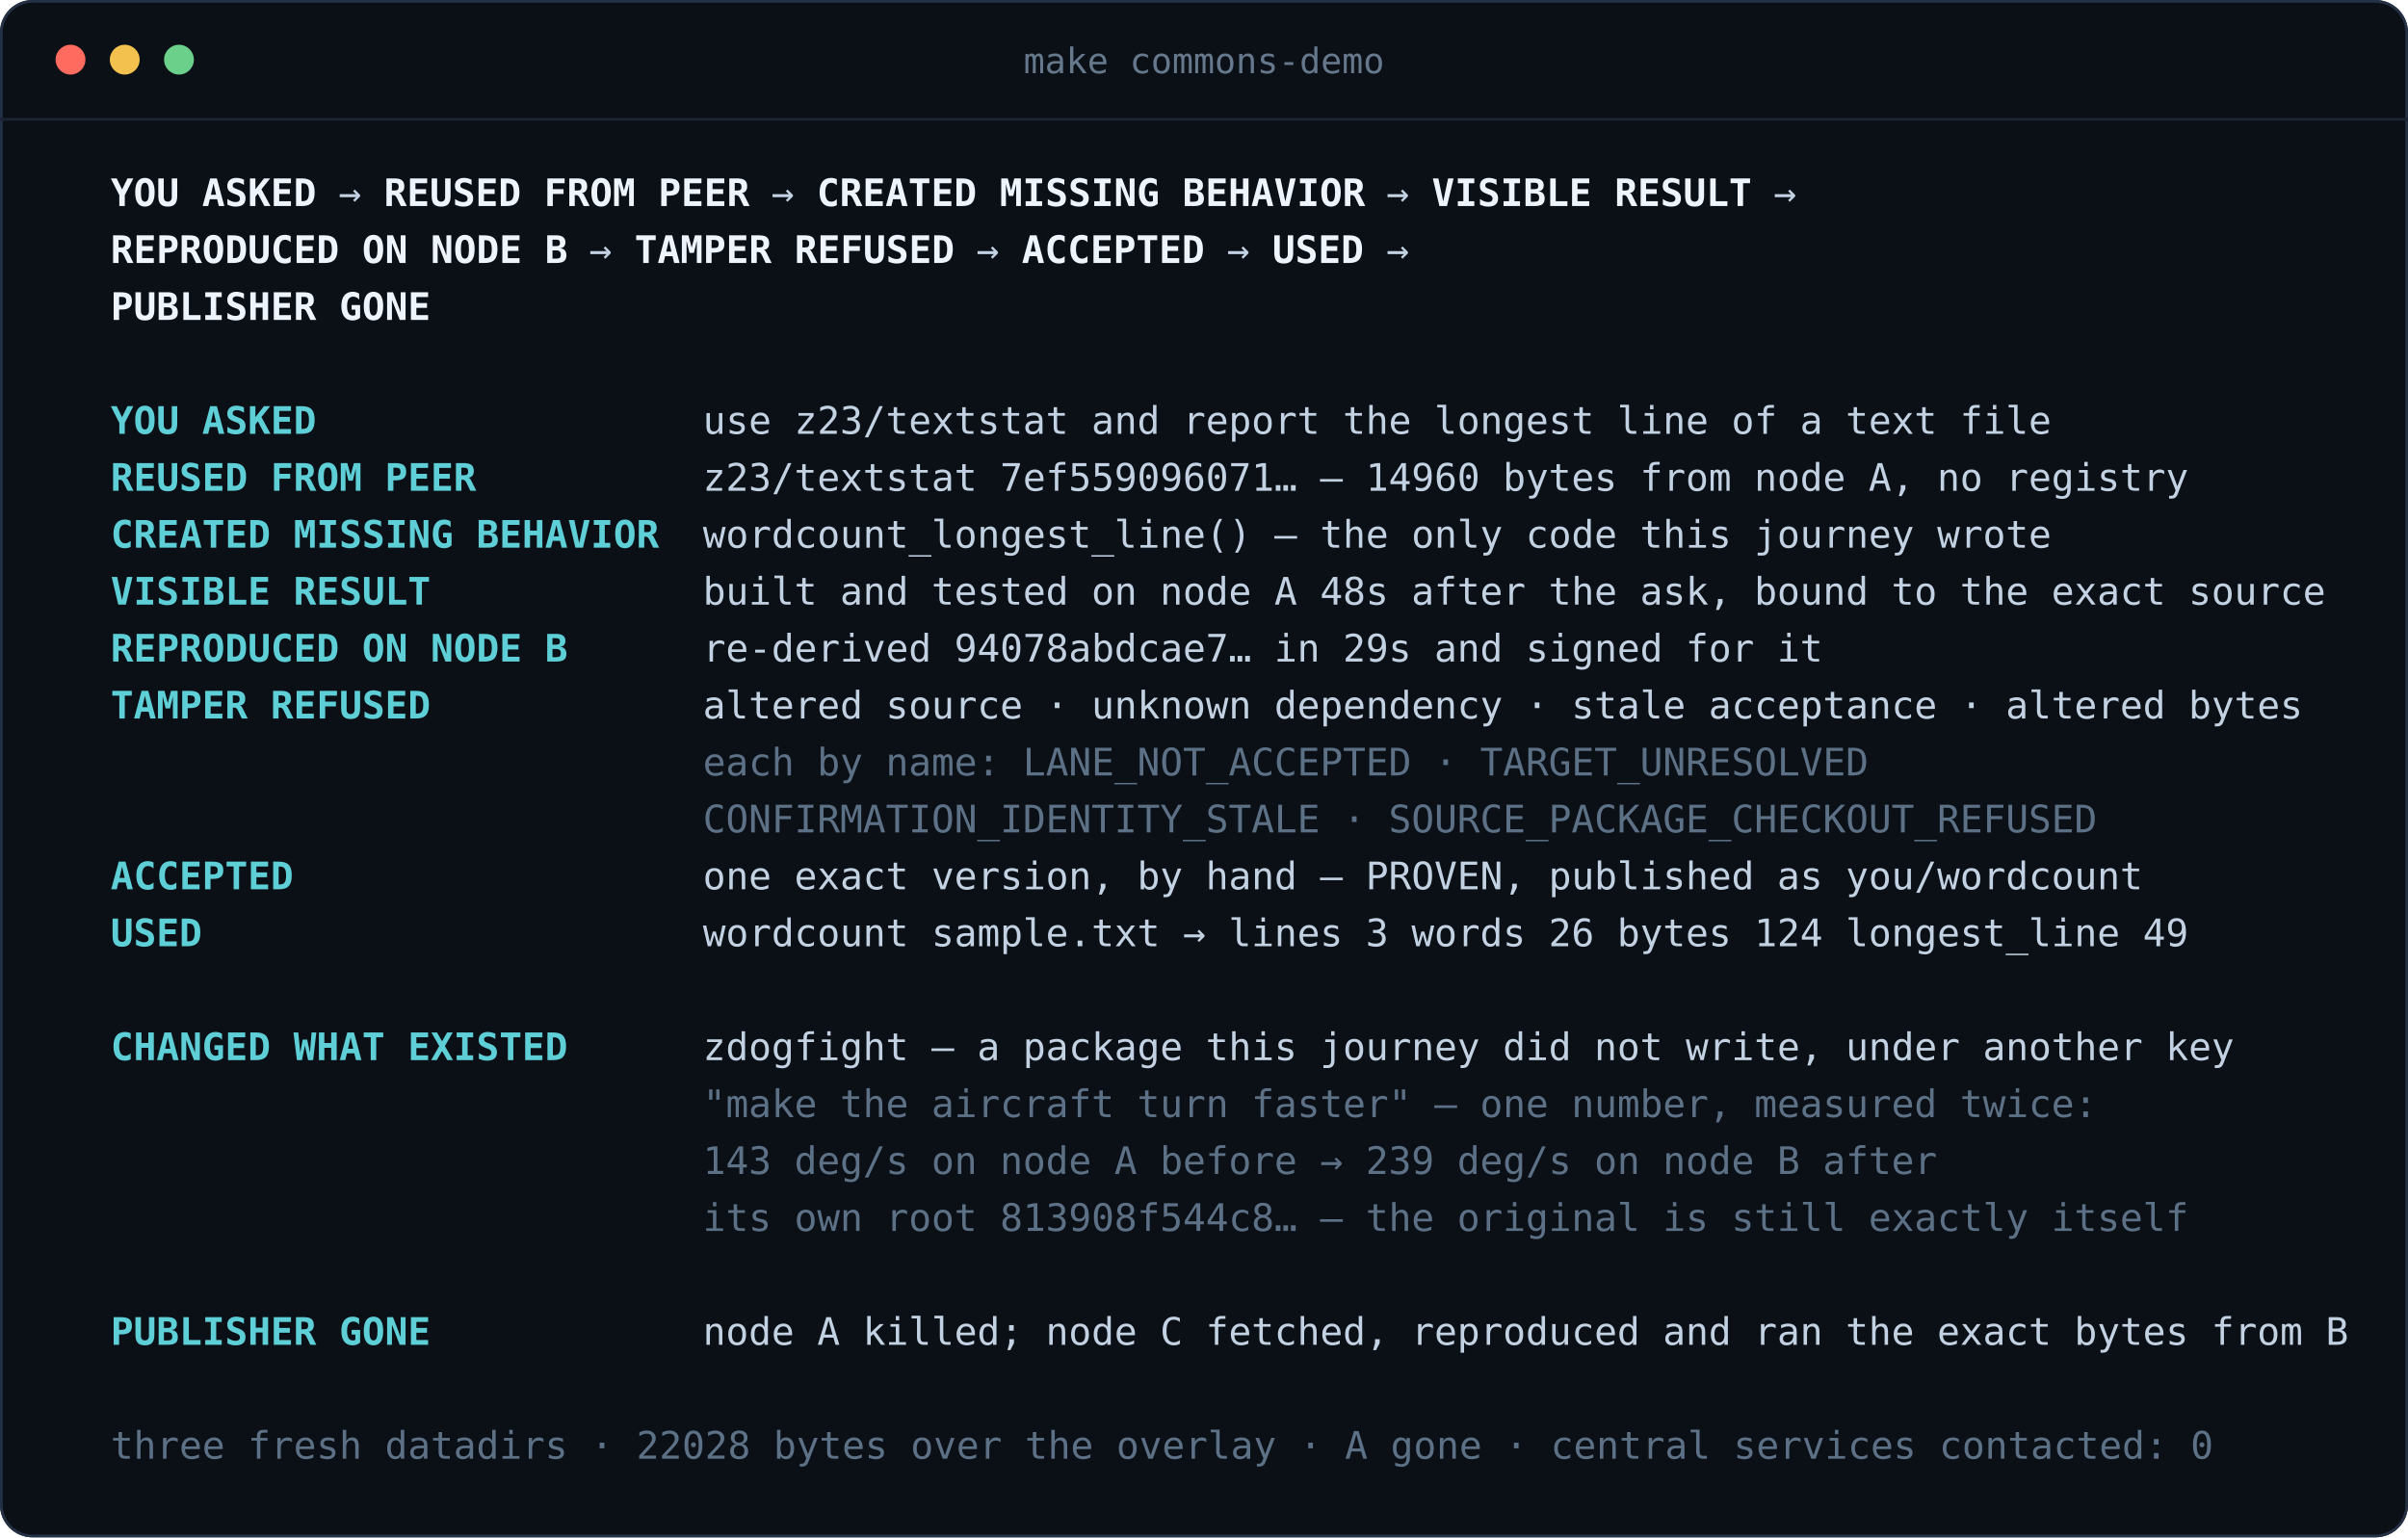
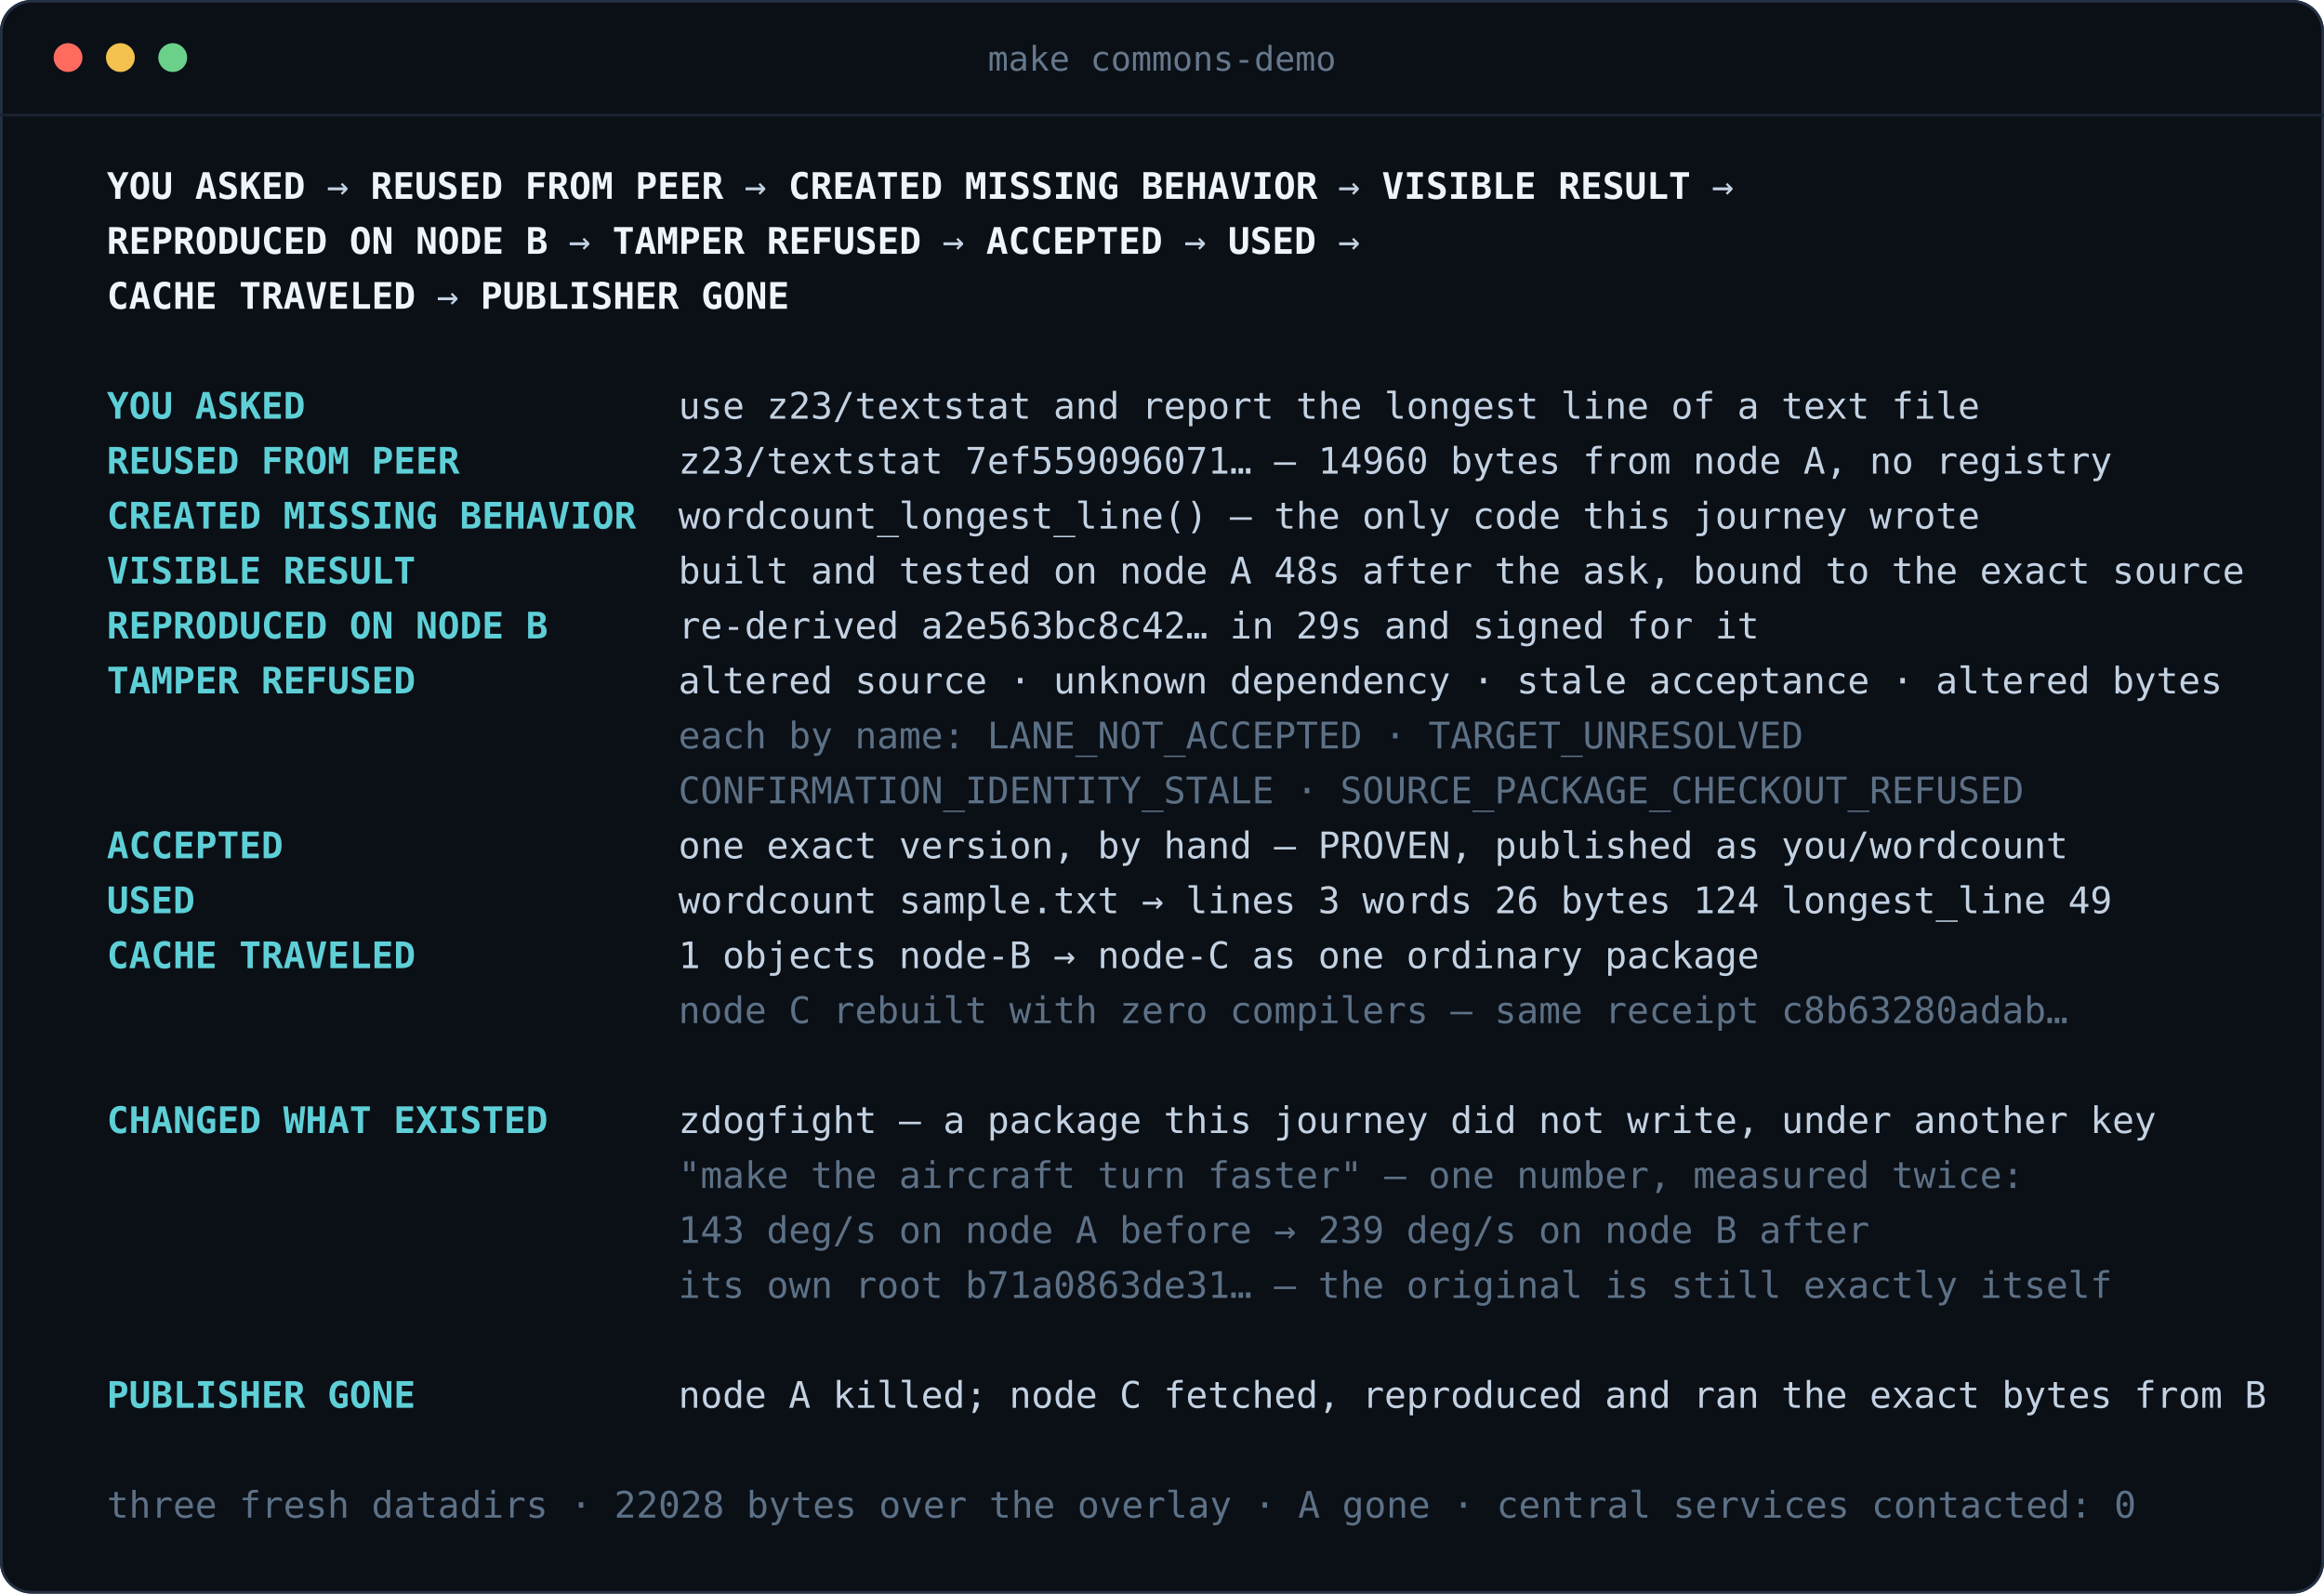
- <svg xmlns="http://www.w3.org/2000/svg" width="888" height="567" viewBox="0 0 888 567" role="img" aria-label="make commons-demo">
-   <rect width="888" height="567" rx="12" fill="#0b0f16" />
-   <rect x="0.5" y="0.5" width="887" height="566" rx="11.5" fill="none" stroke="#243044" />
+ <svg xmlns="http://www.w3.org/2000/svg" width="888" height="609" viewBox="0 0 888 609" role="img" aria-label="make commons-demo">
+   <rect width="888" height="609" rx="12" fill="#0b0f16" />
+   <rect x="0.5" y="0.5" width="887" height="608" rx="11.5" fill="none" stroke="#243044" />
  <path d="M0 44 h888" stroke="#1a2432" />
  <circle cx="26" cy="22" r="5.5" fill="#ff6b5e" />
  <circle cx="46" cy="22" r="5.5" fill="#f2c14e" />
  <circle cx="66" cy="22" r="5.5" fill="#6bd18a" />
  <text x="444" y="27" font-family="ui-monospace, SFMono-Regular, Menlo, Consolas, monospace" font-size="13" fill="#66788c" text-anchor="middle">make commons-demo</text>
  <text y="76" font-family="ui-monospace, SFMono-Regular, Menlo, Consolas, monospace" font-size="14" xml:space="preserve">
    <tspan x="40.8" textLength="75.6" lengthAdjust="spacing" fill="#eef4fb" font-weight="bold">YOU ASKED</tspan>
    <tspan x="116.4" textLength="25.2" lengthAdjust="spacing" fill="#c3d2e2"> → </tspan>
    <tspan x="141.6" textLength="134.4" lengthAdjust="spacing" fill="#eef4fb" font-weight="bold">REUSED FROM PEER</tspan>
    <tspan x="276.0" textLength="25.2" lengthAdjust="spacing" fill="#c3d2e2"> → </tspan>
    <tspan x="301.2" textLength="201.6" lengthAdjust="spacing" fill="#eef4fb" font-weight="bold">CREATED MISSING BEHAVIOR</tspan>
    <tspan x="502.8" textLength="25.2" lengthAdjust="spacing" fill="#c3d2e2"> → </tspan>
    <tspan x="528.0" textLength="117.6" lengthAdjust="spacing" fill="#eef4fb" font-weight="bold">VISIBLE RESULT</tspan>
    <tspan x="645.6" textLength="16.8" lengthAdjust="spacing" fill="#c3d2e2"> →</tspan>
  </text>
  <text y="97" font-family="ui-monospace, SFMono-Regular, Menlo, Consolas, monospace" font-size="14" xml:space="preserve">
    <tspan x="40.8" textLength="168.0" lengthAdjust="spacing" fill="#eef4fb" font-weight="bold">REPRODUCED ON NODE B</tspan>
    <tspan x="208.8" textLength="25.2" lengthAdjust="spacing" fill="#c3d2e2"> → </tspan>
    <tspan x="234.0" textLength="117.6" lengthAdjust="spacing" fill="#eef4fb" font-weight="bold">TAMPER REFUSED</tspan>
    <tspan x="351.6" textLength="25.2" lengthAdjust="spacing" fill="#c3d2e2"> → </tspan>
    <tspan x="376.8" textLength="67.2" lengthAdjust="spacing" fill="#eef4fb" font-weight="bold">ACCEPTED</tspan>
    <tspan x="444.0" textLength="25.2" lengthAdjust="spacing" fill="#c3d2e2"> → </tspan>
    <tspan x="469.2" textLength="33.6" lengthAdjust="spacing" fill="#eef4fb" font-weight="bold">USED</tspan>
    <tspan x="502.8" textLength="16.8" lengthAdjust="spacing" fill="#c3d2e2"> →</tspan>
  </text>
  <text y="118" font-family="ui-monospace, SFMono-Regular, Menlo, Consolas, monospace" font-size="14" xml:space="preserve">
-     <tspan x="40.8" textLength="117.6" lengthAdjust="spacing" fill="#eef4fb" font-weight="bold">PUBLISHER GONE</tspan>
+     <tspan x="40.8" textLength="117.6" lengthAdjust="spacing" fill="#eef4fb" font-weight="bold">CACHE TRAVELED</tspan>
+     <tspan x="158.4" textLength="25.2" lengthAdjust="spacing" fill="#c3d2e2"> → </tspan>
+     <tspan x="183.6" textLength="117.6" lengthAdjust="spacing" fill="#eef4fb" font-weight="bold">PUBLISHER GONE</tspan>
  </text>
  <text y="139" font-family="ui-monospace, SFMono-Regular, Menlo, Consolas, monospace" font-size="14" xml:space="preserve" />
  <text y="160" font-family="ui-monospace, SFMono-Regular, Menlo, Consolas, monospace" font-size="14" xml:space="preserve">
    <tspan x="40.8" textLength="218.4" lengthAdjust="spacing" fill="#5ecfd6" font-weight="bold">YOU ASKED                 </tspan>
    <tspan x="259.2" textLength="495.6" lengthAdjust="spacing" fill="#c3d2e2">use z23/textstat and report the longest line of a text file</tspan>
  </text>
  <text y="181" font-family="ui-monospace, SFMono-Regular, Menlo, Consolas, monospace" font-size="14" xml:space="preserve">
    <tspan x="40.8" textLength="218.4" lengthAdjust="spacing" fill="#5ecfd6" font-weight="bold">REUSED FROM PEER          </tspan>
    <tspan x="259.2" textLength="546.0" lengthAdjust="spacing" fill="#c3d2e2">z23/textstat 7ef559096071… — 14960 bytes from node A, no registry</tspan>
  </text>
  <text y="202" font-family="ui-monospace, SFMono-Regular, Menlo, Consolas, monospace" font-size="14" xml:space="preserve">
    <tspan x="40.8" textLength="218.4" lengthAdjust="spacing" fill="#5ecfd6" font-weight="bold">CREATED MISSING BEHAVIOR  </tspan>
    <tspan x="259.2" textLength="495.6" lengthAdjust="spacing" fill="#c3d2e2">wordcount_longest_line() — the only code this journey wrote</tspan>
  </text>
  <text y="223" font-family="ui-monospace, SFMono-Regular, Menlo, Consolas, monospace" font-size="14" xml:space="preserve">
    <tspan x="40.8" textLength="218.4" lengthAdjust="spacing" fill="#5ecfd6" font-weight="bold">VISIBLE RESULT            </tspan>
    <tspan x="259.2" textLength="596.4" lengthAdjust="spacing" fill="#c3d2e2">built and tested on node A 48s after the ask, bound to the exact source</tspan>
  </text>
  <text y="244" font-family="ui-monospace, SFMono-Regular, Menlo, Consolas, monospace" font-size="14" xml:space="preserve">
    <tspan x="40.8" textLength="218.4" lengthAdjust="spacing" fill="#5ecfd6" font-weight="bold">REPRODUCED ON NODE B      </tspan>
-     <tspan x="259.2" textLength="411.6" lengthAdjust="spacing" fill="#c3d2e2">re-derived 94078abdcae7… in 29s and signed for it</tspan>
+     <tspan x="259.2" textLength="411.6" lengthAdjust="spacing" fill="#c3d2e2">re-derived a2e563bc8c42… in 29s and signed for it</tspan>
  </text>
  <text y="265" font-family="ui-monospace, SFMono-Regular, Menlo, Consolas, monospace" font-size="14" xml:space="preserve">
    <tspan x="40.8" textLength="218.4" lengthAdjust="spacing" fill="#5ecfd6" font-weight="bold">TAMPER REFUSED            </tspan>
    <tspan x="259.2" textLength="588.0" lengthAdjust="spacing" fill="#c3d2e2">altered source · unknown dependency · stale acceptance · altered bytes</tspan>
  </text>
  <text y="286" font-family="ui-monospace, SFMono-Regular, Menlo, Consolas, monospace" font-size="14" xml:space="preserve">
    <tspan x="259.2" textLength="428.4" lengthAdjust="spacing" fill="#5d7186">each by name: LANE_NOT_ACCEPTED · TARGET_UNRESOLVED</tspan>
  </text>
  <text y="307" font-family="ui-monospace, SFMono-Regular, Menlo, Consolas, monospace" font-size="14" xml:space="preserve">
    <tspan x="259.2" textLength="512.4" lengthAdjust="spacing" fill="#5d7186">CONFIRMATION_IDENTITY_STALE · SOURCE_PACKAGE_CHECKOUT_REFUSED</tspan>
  </text>
  <text y="328" font-family="ui-monospace, SFMono-Regular, Menlo, Consolas, monospace" font-size="14" xml:space="preserve">
    <tspan x="40.8" textLength="218.4" lengthAdjust="spacing" fill="#5ecfd6" font-weight="bold">ACCEPTED                  </tspan>
    <tspan x="259.2" textLength="529.2" lengthAdjust="spacing" fill="#c3d2e2">one exact version, by hand — PROVEN, published as you/wordcount</tspan>
  </text>
  <text y="349" font-family="ui-monospace, SFMono-Regular, Menlo, Consolas, monospace" font-size="14" xml:space="preserve">
    <tspan x="40.8" textLength="218.4" lengthAdjust="spacing" fill="#5ecfd6" font-weight="bold">USED                      </tspan>
    <tspan x="259.2" textLength="546.0" lengthAdjust="spacing" fill="#c3d2e2">wordcount sample.txt → lines 3 words 26 bytes 124 longest_line 49</tspan>
  </text>
-   <text y="370" font-family="ui-monospace, SFMono-Regular, Menlo, Consolas, monospace" font-size="14" xml:space="preserve" />
+   <text y="370" font-family="ui-monospace, SFMono-Regular, Menlo, Consolas, monospace" font-size="14" xml:space="preserve">
+     <tspan x="40.8" textLength="218.4" lengthAdjust="spacing" fill="#5ecfd6" font-weight="bold">CACHE TRAVELED            </tspan>
+     <tspan x="259.2" textLength="411.6" lengthAdjust="spacing" fill="#c3d2e2">1 objects node-B → node-C as one ordinary package</tspan>
+   </text>
  <text y="391" font-family="ui-monospace, SFMono-Regular, Menlo, Consolas, monospace" font-size="14" xml:space="preserve">
+     <tspan x="259.2" textLength="529.2" lengthAdjust="spacing" fill="#5d7186">node C rebuilt with zero compilers — same receipt c8b63280adab…</tspan>
+   </text>
+   <text y="412" font-family="ui-monospace, SFMono-Regular, Menlo, Consolas, monospace" font-size="14" xml:space="preserve" />
+   <text y="433" font-family="ui-monospace, SFMono-Regular, Menlo, Consolas, monospace" font-size="14" xml:space="preserve">
    <tspan x="40.8" textLength="218.4" lengthAdjust="spacing" fill="#5ecfd6" font-weight="bold">CHANGED WHAT EXISTED      </tspan>
    <tspan x="259.2" textLength="562.8" lengthAdjust="spacing" fill="#c3d2e2">zdogfight — a package this journey did not write, under another key</tspan>
  </text>
-   <text y="412" font-family="ui-monospace, SFMono-Regular, Menlo, Consolas, monospace" font-size="14" xml:space="preserve">
+   <text y="454" font-family="ui-monospace, SFMono-Regular, Menlo, Consolas, monospace" font-size="14" xml:space="preserve">
    <tspan x="259.2" textLength="512.4" lengthAdjust="spacing" fill="#5d7186">"make the aircraft turn faster" — one number, measured twice:</tspan>
  </text>
-   <text y="433" font-family="ui-monospace, SFMono-Regular, Menlo, Consolas, monospace" font-size="14" xml:space="preserve">
+   <text y="475" font-family="ui-monospace, SFMono-Regular, Menlo, Consolas, monospace" font-size="14" xml:space="preserve">
    <tspan x="259.2" textLength="453.6" lengthAdjust="spacing" fill="#5d7186">143 deg/s on node A before → 239 deg/s on node B after</tspan>
  </text>
-   <text y="454" font-family="ui-monospace, SFMono-Regular, Menlo, Consolas, monospace" font-size="14" xml:space="preserve">
-     <tspan x="259.2" textLength="546.0" lengthAdjust="spacing" fill="#5d7186">its own root 813908f544c8… — the original is still exactly itself</tspan>
+   <text y="496" font-family="ui-monospace, SFMono-Regular, Menlo, Consolas, monospace" font-size="14" xml:space="preserve">
+     <tspan x="259.2" textLength="546.0" lengthAdjust="spacing" fill="#5d7186">its own root b71a0863de31… — the original is still exactly itself</tspan>
  </text>
-   <text y="475" font-family="ui-monospace, SFMono-Regular, Menlo, Consolas, monospace" font-size="14" xml:space="preserve" />
-   <text y="496" font-family="ui-monospace, SFMono-Regular, Menlo, Consolas, monospace" font-size="14" xml:space="preserve">
+   <text y="517" font-family="ui-monospace, SFMono-Regular, Menlo, Consolas, monospace" font-size="14" xml:space="preserve" />
+   <text y="538" font-family="ui-monospace, SFMono-Regular, Menlo, Consolas, monospace" font-size="14" xml:space="preserve">
    <tspan x="40.8" textLength="218.4" lengthAdjust="spacing" fill="#5ecfd6" font-weight="bold">PUBLISHER GONE            </tspan>
    <tspan x="259.2" textLength="604.8" lengthAdjust="spacing" fill="#c3d2e2">node A killed; node C fetched, reproduced and ran the exact bytes from B</tspan>
  </text>
-   <text y="517" font-family="ui-monospace, SFMono-Regular, Menlo, Consolas, monospace" font-size="14" xml:space="preserve" />
-   <text y="538" font-family="ui-monospace, SFMono-Regular, Menlo, Consolas, monospace" font-size="14" xml:space="preserve">
+   <text y="559" font-family="ui-monospace, SFMono-Regular, Menlo, Consolas, monospace" font-size="14" xml:space="preserve" />
+   <text y="580" font-family="ui-monospace, SFMono-Regular, Menlo, Consolas, monospace" font-size="14" xml:space="preserve">
    <tspan x="40.8" textLength="772.8" lengthAdjust="spacing" fill="#5d7186">three fresh datadirs · 22028 bytes over the overlay · A gone · central services contacted: 0</tspan>
  </text>
</svg>
